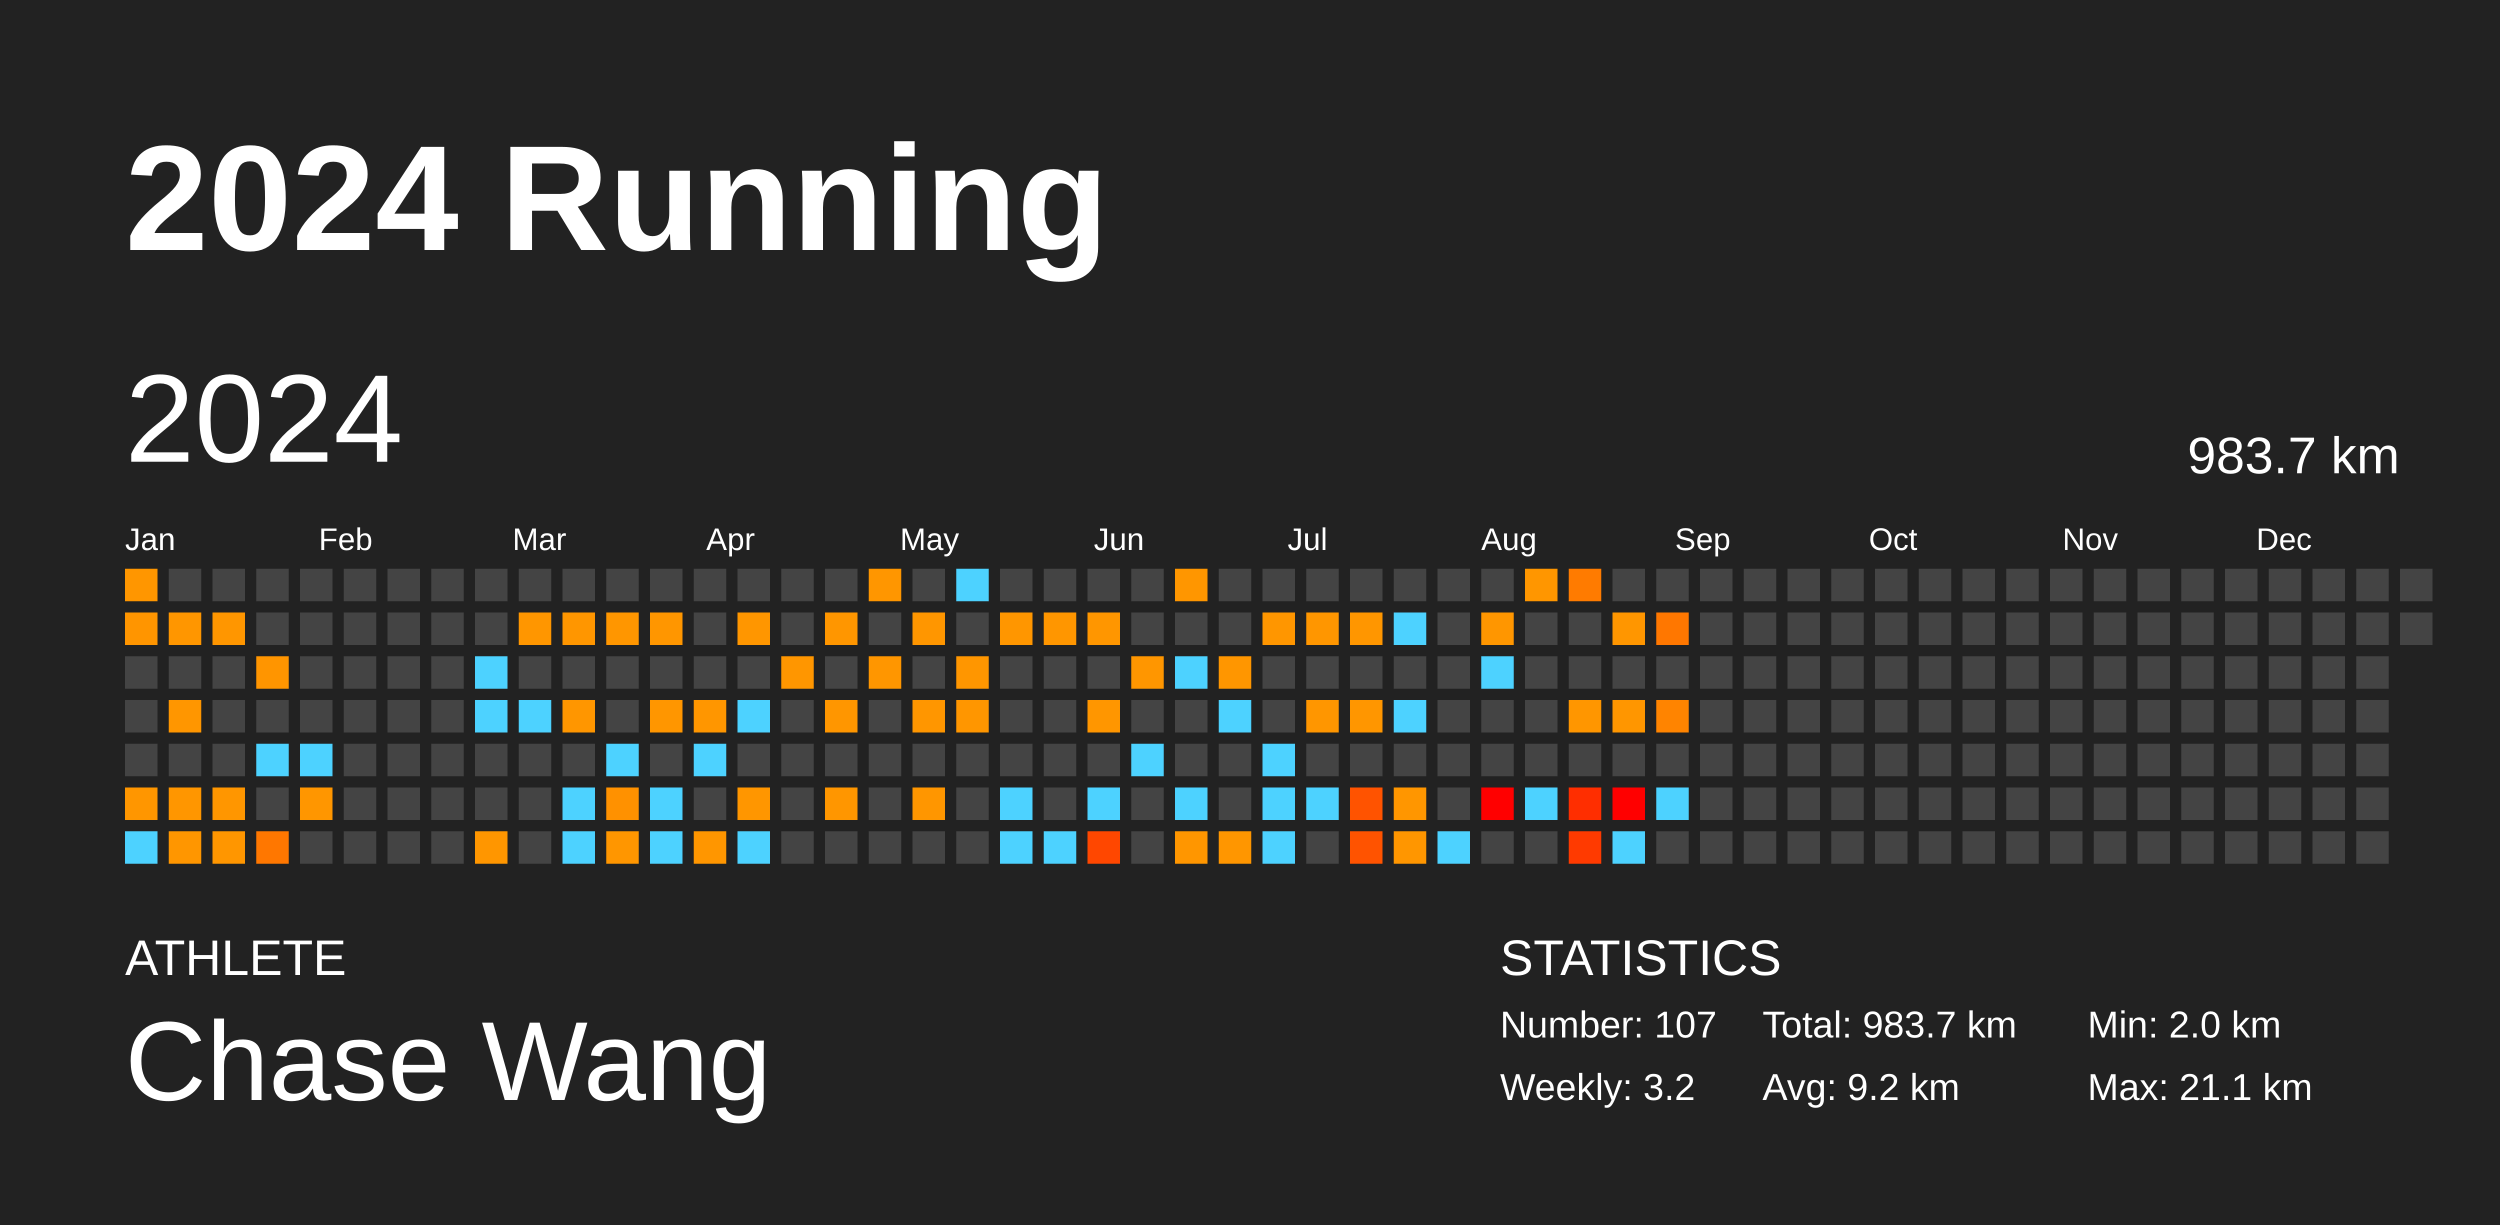
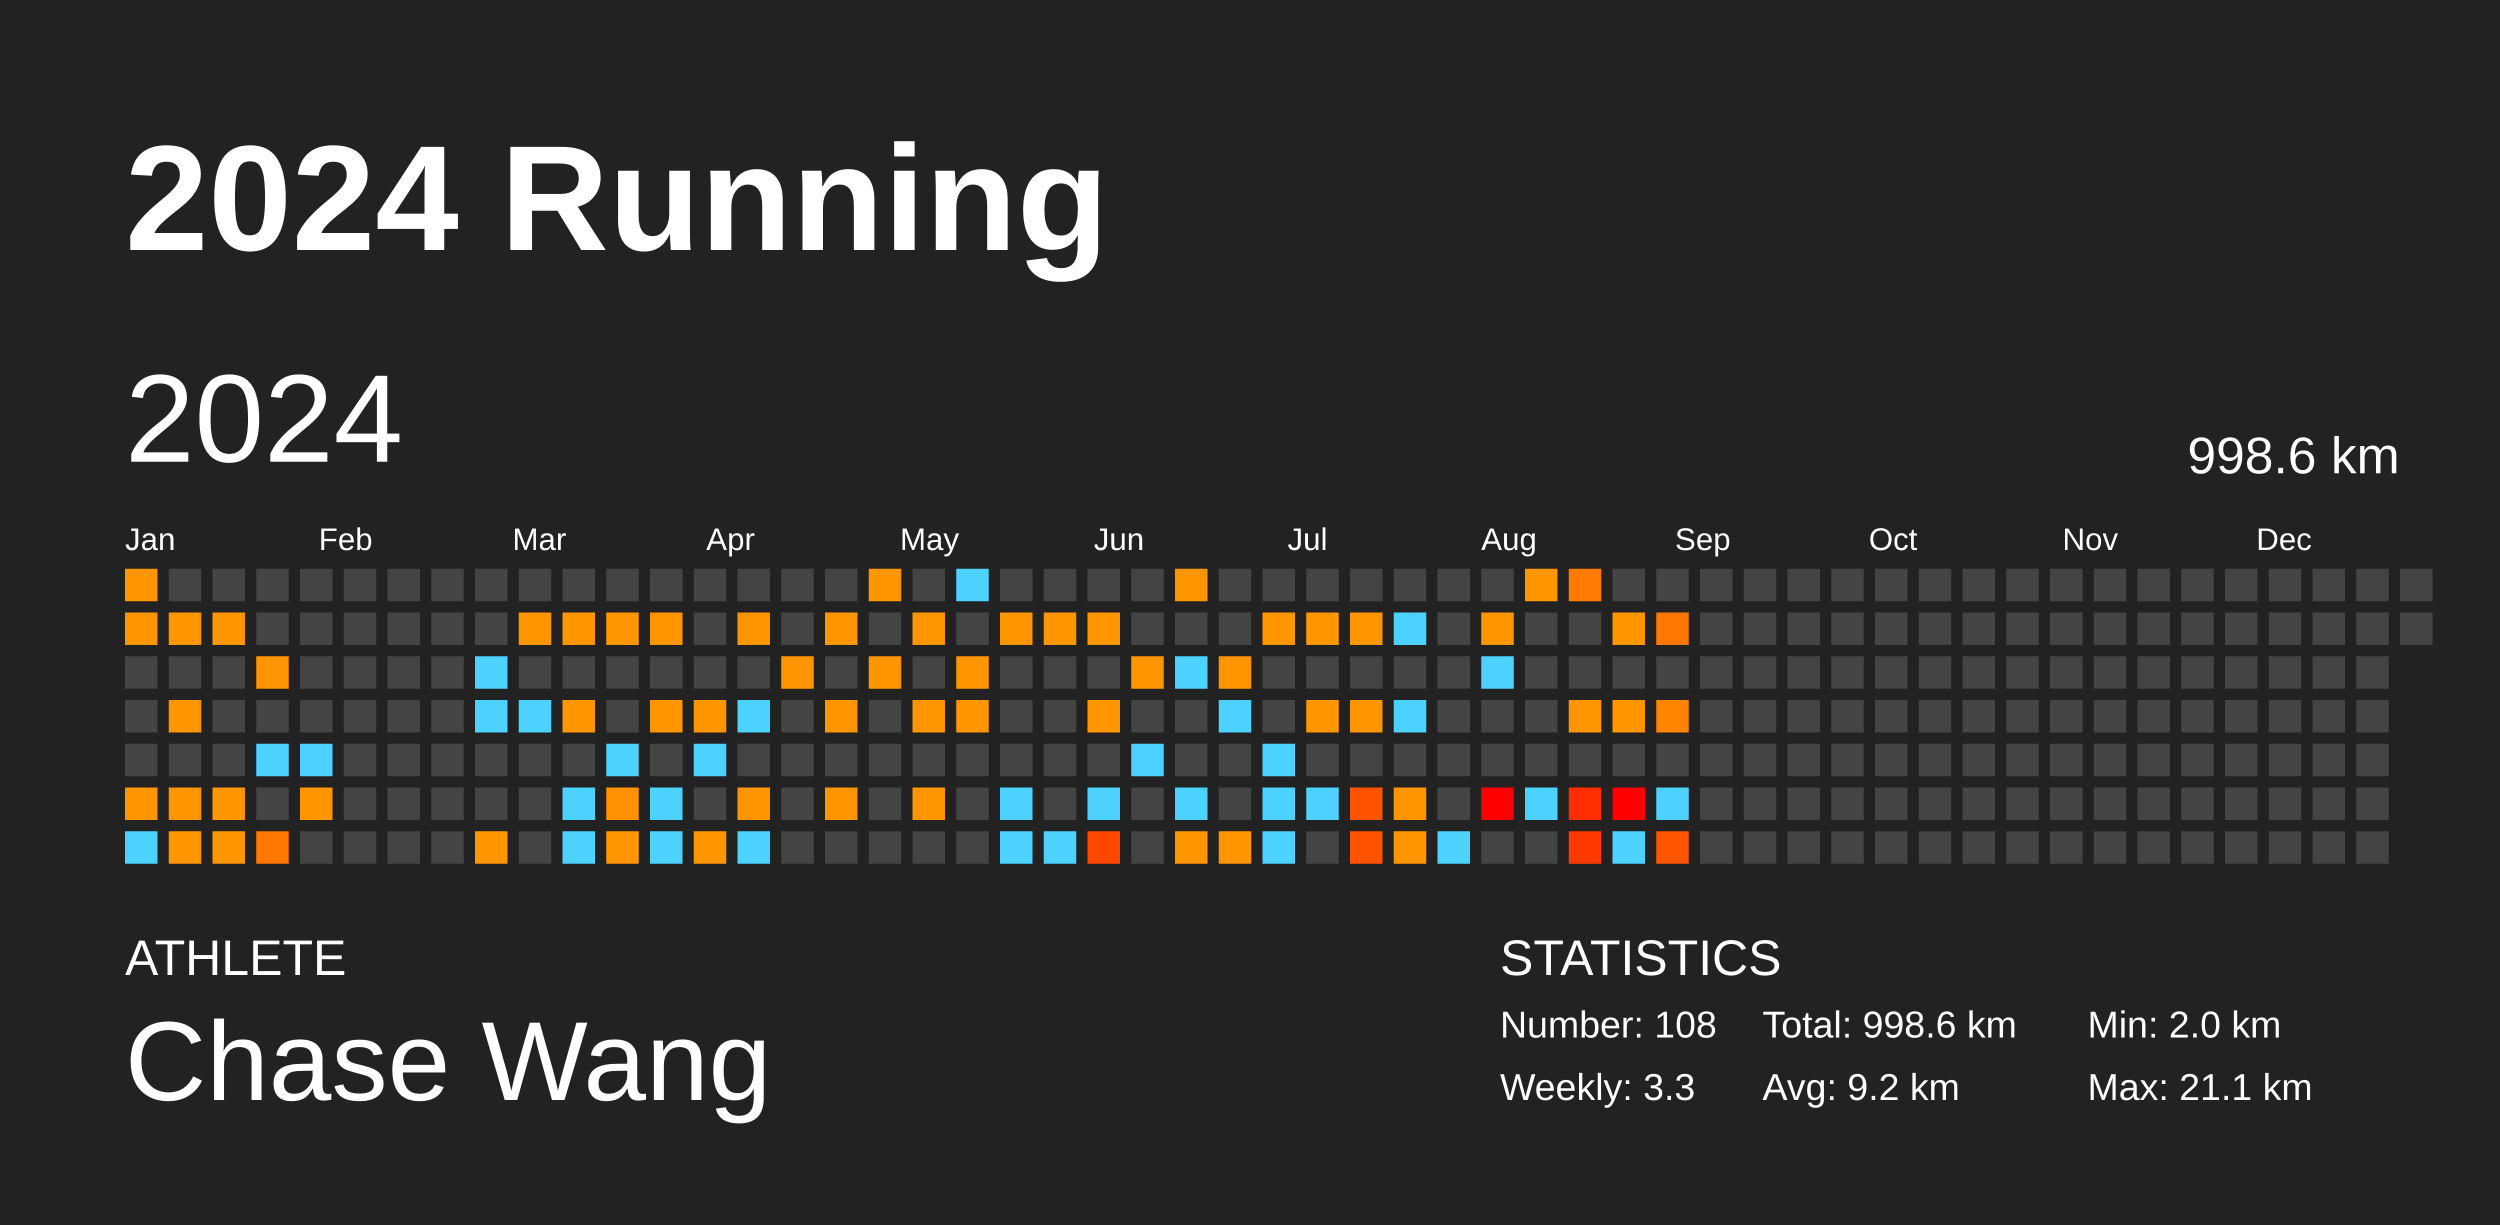
<svg xmlns="http://www.w3.org/2000/svg" baseProfile="full" height="98mm" version="1.1" viewBox="0,0,200,98" width="200mm">
  <defs />
  <rect fill="#222222" height="98" width="200" x="0" y="0" />
  <text fill="#FFFFFF" style="font-size:12px; font-family:Arial; font-weight:bold;" x="10" y="20">2024 Running</text>
  <text fill="#FFFFFF" style="font-size:4px; font-family:Arial" x="10" y="78">ATHLETE</text>
  <text fill="#FFFFFF" style="font-size:9px; font-family:Arial" x="10" y="88">Chase Wang</text>
  <text fill="#FFFFFF" style="font-size:4px; font-family:Arial" x="120" y="78">STATISTICS</text>
-   <text fill="#FFFFFF" style="font-size:3px; font-family:Arial" x="120" y="83">Number: 107</text>
-   <text fill="#FFFFFF" style="font-size:3px; font-family:Arial" x="120" y="88">Weekly: 3.2</text>
-   <text fill="#FFFFFF" style="font-size:3px; font-family:Arial" x="141" y="83">Total: 983.7 km</text>
+   <text fill="#FFFFFF" style="font-size:3px; font-family:Arial" x="120" y="83">Number: 108</text>
+   <text fill="#FFFFFF" style="font-size:3px; font-family:Arial" x="120" y="88">Weekly: 3.3</text>
+   <text fill="#FFFFFF" style="font-size:3px; font-family:Arial" x="141" y="83">Total: 998.6 km</text>
  <text fill="#FFFFFF" style="font-size:3px; font-family:Arial" x="141" y="88">Avg: 9.2 km</text>
  <text fill="#FFFFFF" style="font-size:3px; font-family:Arial" x="167" y="83">Min: 2.0 km</text>
  <text fill="#FFFFFF" style="font-size:3px; font-family:Arial" x="167" y="88">Max: 21.1 km</text>
  <text dominant-baseline="hanging" fill="#FFFFFF" style="font-size:10.0px; font-family:Arial;" x="10" y="30">2024</text>
-   <text dominant-baseline="hanging" fill="#FFFFFF" style="font-size:4.125px; font-family:Arial;" x="175" y="35">983.7 km</text>
+   <text dominant-baseline="hanging" fill="#FFFFFF" style="font-size:4.125px; font-family:Arial;" x="175" y="35">998.6 km</text>
  <text fill="#FFFFFF" style="font-size:2.5px; font-family:Arial" x="10.0" y="44">Jan</text>
  <text fill="#FFFFFF" style="font-size:2.5px; font-family:Arial" x="25.5" y="44">Feb</text>
  <text fill="#FFFFFF" style="font-size:2.5px; font-family:Arial" x="41.0" y="44">Mar</text>
  <text fill="#FFFFFF" style="font-size:2.5px; font-family:Arial" x="56.5" y="44">Apr</text>
  <text fill="#FFFFFF" style="font-size:2.5px; font-family:Arial" x="72.0" y="44">May</text>
  <text fill="#FFFFFF" style="font-size:2.5px; font-family:Arial" x="87.5" y="44">Jun</text>
  <text fill="#FFFFFF" style="font-size:2.5px; font-family:Arial" x="103.0" y="44">Jul</text>
  <text fill="#FFFFFF" style="font-size:2.5px; font-family:Arial" x="118.5" y="44">Aug</text>
  <text fill="#FFFFFF" style="font-size:2.5px; font-family:Arial" x="134.0" y="44">Sep</text>
  <text fill="#FFFFFF" style="font-size:2.5px; font-family:Arial" x="149.5" y="44">Oct</text>
  <text fill="#FFFFFF" style="font-size:2.5px; font-family:Arial" x="165.0" y="44">Nov</text>
  <text fill="#FFFFFF" style="font-size:2.5px; font-family:Arial" x="180.5" y="44">Dec</text>
  <rect fill="#ff9600" height="2.6" width="2.6" x="10.0" y="45.5" />
  <rect fill="#ff9500" height="2.6" width="2.6" x="10.0" y="49.0" />
  <rect fill="#444444" height="2.6" width="2.6" x="10.0" y="52.5" />
  <rect fill="#444444" height="2.6" width="2.6" x="10.0" y="56.0" />
  <rect fill="#444444" height="2.6" width="2.6" x="10.0" y="59.5" />
  <rect fill="#ff9600" height="2.6" width="2.6" x="10.0" y="63.0" />
  <rect fill="#4dd2ff" height="2.6" width="2.6" x="10.0" y="66.5" />
  <rect fill="#444444" height="2.6" width="2.6" x="13.5" y="45.5" />
  <rect fill="#ff9600" height="2.6" width="2.6" x="13.5" y="49.0" />
  <rect fill="#444444" height="2.6" width="2.6" x="13.5" y="52.5" />
  <rect fill="#ff9600" height="2.6" width="2.6" x="13.5" y="56.0" />
  <rect fill="#444444" height="2.6" width="2.6" x="13.5" y="59.5" />
  <rect fill="#ff9600" height="2.6" width="2.6" x="13.5" y="63.0" />
  <rect fill="#ff9600" height="2.6" width="2.6" x="13.5" y="66.5" />
  <rect fill="#444444" height="2.6" width="2.6" x="17.0" y="45.5" />
  <rect fill="#ff9600" height="2.6" width="2.6" x="17.0" y="49.0" />
  <rect fill="#444444" height="2.6" width="2.6" x="17.0" y="52.5" />
  <rect fill="#444444" height="2.6" width="2.6" x="17.0" y="56.0" />
  <rect fill="#444444" height="2.6" width="2.6" x="17.0" y="59.5" />
  <rect fill="#ff9600" height="2.6" width="2.6" x="17.0" y="63.0" />
  <rect fill="#ff9600" height="2.6" width="2.6" x="17.0" y="66.5" />
  <rect fill="#444444" height="2.6" width="2.6" x="20.5" y="45.5" />
  <rect fill="#444444" height="2.6" width="2.6" x="20.5" y="49.0" />
  <rect fill="#ff9500" height="2.6" width="2.6" x="20.5" y="52.5" />
  <rect fill="#444444" height="2.6" width="2.6" x="20.5" y="56.0" />
  <rect fill="#4dd2ff" height="2.6" width="2.6" x="20.5" y="59.5" />
  <rect fill="#444444" height="2.6" width="2.6" x="20.5" y="63.0" />
  <rect fill="#ff7700" height="2.6" width="2.6" x="20.5" y="66.5" />
  <rect fill="#444444" height="2.6" width="2.6" x="24.0" y="45.5" />
  <rect fill="#444444" height="2.6" width="2.6" x="24.0" y="49.0" />
  <rect fill="#444444" height="2.6" width="2.6" x="24.0" y="52.5" />
  <rect fill="#444444" height="2.6" width="2.6" x="24.0" y="56.0" />
  <rect fill="#4dd2ff" height="2.6" width="2.6" x="24.0" y="59.5" />
  <rect fill="#ff9600" height="2.6" width="2.6" x="24.0" y="63.0" />
  <rect fill="#444444" height="2.6" width="2.6" x="24.0" y="66.5" />
  <rect fill="#444444" height="2.6" width="2.6" x="27.5" y="45.5" />
  <rect fill="#444444" height="2.6" width="2.6" x="27.5" y="49.0" />
  <rect fill="#444444" height="2.6" width="2.6" x="27.5" y="52.5" />
  <rect fill="#444444" height="2.6" width="2.6" x="27.5" y="56.0" />
  <rect fill="#444444" height="2.6" width="2.6" x="27.5" y="59.5" />
  <rect fill="#444444" height="2.6" width="2.6" x="27.5" y="63.0" />
  <rect fill="#444444" height="2.6" width="2.6" x="27.5" y="66.5" />
  <rect fill="#444444" height="2.6" width="2.6" x="31.0" y="45.5" />
  <rect fill="#444444" height="2.6" width="2.6" x="31.0" y="49.0" />
  <rect fill="#444444" height="2.6" width="2.6" x="31.0" y="52.5" />
  <rect fill="#444444" height="2.6" width="2.6" x="31.0" y="56.0" />
  <rect fill="#444444" height="2.6" width="2.6" x="31.0" y="59.5" />
  <rect fill="#444444" height="2.6" width="2.6" x="31.0" y="63.0" />
  <rect fill="#444444" height="2.6" width="2.6" x="31.0" y="66.5" />
  <rect fill="#444444" height="2.6" width="2.6" x="34.5" y="45.5" />
  <rect fill="#444444" height="2.6" width="2.6" x="34.5" y="49.0" />
  <rect fill="#444444" height="2.6" width="2.6" x="34.5" y="52.5" />
  <rect fill="#444444" height="2.6" width="2.6" x="34.5" y="56.0" />
  <rect fill="#444444" height="2.6" width="2.6" x="34.5" y="59.5" />
  <rect fill="#444444" height="2.6" width="2.6" x="34.5" y="63.0" />
  <rect fill="#444444" height="2.6" width="2.6" x="34.5" y="66.5" />
  <rect fill="#444444" height="2.6" width="2.6" x="38.0" y="45.5" />
  <rect fill="#444444" height="2.6" width="2.6" x="38.0" y="49.0" />
  <rect fill="#4dd2ff" height="2.6" width="2.6" x="38.0" y="52.5" />
  <rect fill="#4dd2ff" height="2.6" width="2.6" x="38.0" y="56.0" />
  <rect fill="#444444" height="2.6" width="2.6" x="38.0" y="59.5" />
  <rect fill="#444444" height="2.6" width="2.6" x="38.0" y="63.0" />
  <rect fill="#ff9600" height="2.6" width="2.6" x="38.0" y="66.5" />
  <rect fill="#444444" height="2.6" width="2.6" x="41.5" y="45.5" />
  <rect fill="#ff9600" height="2.6" width="2.6" x="41.5" y="49.0" />
  <rect fill="#444444" height="2.6" width="2.6" x="41.5" y="52.5" />
  <rect fill="#4dd2ff" height="2.6" width="2.6" x="41.5" y="56.0" />
  <rect fill="#444444" height="2.6" width="2.6" x="41.5" y="59.5" />
  <rect fill="#444444" height="2.6" width="2.6" x="41.5" y="63.0" />
  <rect fill="#444444" height="2.6" width="2.6" x="41.5" y="66.5" />
  <rect fill="#444444" height="2.6" width="2.6" x="45.0" y="45.5" />
  <rect fill="#ff9600" height="2.6" width="2.6" x="45.0" y="49.0" />
  <rect fill="#444444" height="2.6" width="2.6" x="45.0" y="52.5" />
  <rect fill="#ff9600" height="2.6" width="2.6" x="45.0" y="56.0" />
  <rect fill="#444444" height="2.6" width="2.6" x="45.0" y="59.5" />
  <rect fill="#4dd2ff" height="2.6" width="2.6" x="45.0" y="63.0" />
  <rect fill="#4dd2ff" height="2.6" width="2.6" x="45.0" y="66.5" />
  <rect fill="#444444" height="2.6" width="2.6" x="48.5" y="45.5" />
  <rect fill="#ff9600" height="2.6" width="2.6" x="48.5" y="49.0" />
  <rect fill="#444444" height="2.6" width="2.6" x="48.5" y="52.5" />
  <rect fill="#444444" height="2.6" width="2.6" x="48.5" y="56.0" />
  <rect fill="#4dd2ff" height="2.6" width="2.6" x="48.5" y="59.5" />
  <rect fill="#ff9100" height="2.6" width="2.6" x="48.5" y="63.0" />
  <rect fill="#ff9600" height="2.6" width="2.6" x="48.5" y="66.5" />
  <rect fill="#444444" height="2.6" width="2.6" x="52.0" y="45.5" />
  <rect fill="#ff9600" height="2.6" width="2.6" x="52.0" y="49.0" />
  <rect fill="#444444" height="2.6" width="2.6" x="52.0" y="52.5" />
  <rect fill="#ff9600" height="2.6" width="2.6" x="52.0" y="56.0" />
  <rect fill="#444444" height="2.6" width="2.6" x="52.0" y="59.5" />
  <rect fill="#4dd2ff" height="2.6" width="2.6" x="52.0" y="63.0" />
  <rect fill="#4dd2ff" height="2.6" width="2.6" x="52.0" y="66.5" />
  <rect fill="#444444" height="2.6" width="2.6" x="55.5" y="45.5" />
  <rect fill="#444444" height="2.6" width="2.6" x="55.5" y="49.0" />
  <rect fill="#444444" height="2.6" width="2.6" x="55.5" y="52.5" />
  <rect fill="#ff9600" height="2.6" width="2.6" x="55.5" y="56.0" />
  <rect fill="#4dd2ff" height="2.6" width="2.6" x="55.5" y="59.5" />
  <rect fill="#444444" height="2.6" width="2.6" x="55.5" y="63.0" />
  <rect fill="#ff9600" height="2.6" width="2.6" x="55.5" y="66.5" />
  <rect fill="#444444" height="2.6" width="2.6" x="59.0" y="45.5" />
  <rect fill="#ff9600" height="2.6" width="2.6" x="59.0" y="49.0" />
  <rect fill="#444444" height="2.6" width="2.6" x="59.0" y="52.5" />
  <rect fill="#4dd2ff" height="2.6" width="2.6" x="59.0" y="56.0" />
  <rect fill="#444444" height="2.6" width="2.6" x="59.0" y="59.5" />
  <rect fill="#ff9600" height="2.6" width="2.6" x="59.0" y="63.0" />
  <rect fill="#4dd2ff" height="2.6" width="2.6" x="59.0" y="66.5" />
  <rect fill="#444444" height="2.6" width="2.6" x="62.5" y="45.5" />
  <rect fill="#444444" height="2.6" width="2.6" x="62.5" y="49.0" />
  <rect fill="#ff9600" height="2.6" width="2.6" x="62.5" y="52.5" />
  <rect fill="#444444" height="2.6" width="2.6" x="62.5" y="56.0" />
  <rect fill="#444444" height="2.6" width="2.6" x="62.5" y="59.5" />
  <rect fill="#444444" height="2.6" width="2.6" x="62.5" y="63.0" />
  <rect fill="#444444" height="2.6" width="2.6" x="62.5" y="66.5" />
  <rect fill="#444444" height="2.6" width="2.6" x="66.0" y="45.5" />
  <rect fill="#ff9600" height="2.6" width="2.6" x="66.0" y="49.0" />
  <rect fill="#444444" height="2.6" width="2.6" x="66.0" y="52.5" />
  <rect fill="#ff9600" height="2.6" width="2.6" x="66.0" y="56.0" />
  <rect fill="#444444" height="2.6" width="2.6" x="66.0" y="59.5" />
  <rect fill="#ff9600" height="2.6" width="2.6" x="66.0" y="63.0" />
  <rect fill="#444444" height="2.6" width="2.6" x="66.0" y="66.5" />
  <rect fill="#ff9600" height="2.6" width="2.6" x="69.5" y="45.5" />
  <rect fill="#444444" height="2.6" width="2.6" x="69.5" y="49.0" />
  <rect fill="#ff9600" height="2.6" width="2.6" x="69.5" y="52.5" />
  <rect fill="#444444" height="2.6" width="2.6" x="69.5" y="56.0" />
  <rect fill="#444444" height="2.6" width="2.6" x="69.5" y="59.5" />
  <rect fill="#444444" height="2.6" width="2.6" x="69.5" y="63.0" />
  <rect fill="#444444" height="2.6" width="2.6" x="69.5" y="66.5" />
  <rect fill="#444444" height="2.6" width="2.6" x="73.0" y="45.5" />
  <rect fill="#ff9600" height="2.6" width="2.6" x="73.0" y="49.0" />
  <rect fill="#444444" height="2.6" width="2.6" x="73.0" y="52.5" />
  <rect fill="#ff9600" height="2.6" width="2.6" x="73.0" y="56.0" />
  <rect fill="#444444" height="2.6" width="2.6" x="73.0" y="59.5" />
  <rect fill="#ff9600" height="2.6" width="2.6" x="73.0" y="63.0" />
  <rect fill="#444444" height="2.6" width="2.6" x="73.0" y="66.5" />
  <rect fill="#4dd2ff" height="2.6" width="2.6" x="76.5" y="45.5" />
  <rect fill="#444444" height="2.6" width="2.6" x="76.5" y="49.0" />
  <rect fill="#ff9600" height="2.6" width="2.6" x="76.5" y="52.5" />
  <rect fill="#ff9600" height="2.6" width="2.6" x="76.5" y="56.0" />
  <rect fill="#444444" height="2.6" width="2.6" x="76.5" y="59.5" />
  <rect fill="#444444" height="2.6" width="2.6" x="76.5" y="63.0" />
  <rect fill="#444444" height="2.6" width="2.6" x="76.5" y="66.5" />
  <rect fill="#444444" height="2.6" width="2.6" x="80.0" y="45.5" />
  <rect fill="#ff9600" height="2.6" width="2.6" x="80.0" y="49.0" />
  <rect fill="#444444" height="2.6" width="2.6" x="80.0" y="52.5" />
  <rect fill="#444444" height="2.6" width="2.6" x="80.0" y="56.0" />
  <rect fill="#444444" height="2.6" width="2.6" x="80.0" y="59.5" />
  <rect fill="#4dd2ff" height="2.6" width="2.6" x="80.0" y="63.0" />
  <rect fill="#4dd2ff" height="2.6" width="2.6" x="80.0" y="66.5" />
  <rect fill="#444444" height="2.6" width="2.6" x="83.5" y="45.5" />
  <rect fill="#ff9600" height="2.6" width="2.6" x="83.5" y="49.0" />
  <rect fill="#444444" height="2.6" width="2.6" x="83.5" y="52.5" />
  <rect fill="#444444" height="2.6" width="2.6" x="83.5" y="56.0" />
  <rect fill="#444444" height="2.6" width="2.6" x="83.5" y="59.5" />
  <rect fill="#444444" height="2.6" width="2.6" x="83.5" y="63.0" />
  <rect fill="#4dd2ff" height="2.6" width="2.6" x="83.5" y="66.5" />
  <rect fill="#444444" height="2.6" width="2.6" x="87.0" y="45.5" />
  <rect fill="#ff9600" height="2.6" width="2.6" x="87.0" y="49.0" />
  <rect fill="#444444" height="2.6" width="2.6" x="87.0" y="52.5" />
  <rect fill="#ff9600" height="2.6" width="2.6" x="87.0" y="56.0" />
  <rect fill="#444444" height="2.6" width="2.6" x="87.0" y="59.5" />
  <rect fill="#4dd2ff" height="2.6" width="2.6" x="87.0" y="63.0" />
  <rect fill="#ff4700" height="2.6" width="2.6" x="87.0" y="66.5" />
  <rect fill="#444444" height="2.6" width="2.6" x="90.5" y="45.5" />
  <rect fill="#444444" height="2.6" width="2.6" x="90.5" y="49.0" />
  <rect fill="#ff9600" height="2.6" width="2.6" x="90.5" y="52.5" />
  <rect fill="#444444" height="2.6" width="2.6" x="90.5" y="56.0" />
  <rect fill="#4dd2ff" height="2.6" width="2.6" x="90.5" y="59.5" />
  <rect fill="#444444" height="2.6" width="2.6" x="90.5" y="63.0" />
  <rect fill="#444444" height="2.6" width="2.6" x="90.5" y="66.5" />
  <rect fill="#ff9600" height="2.6" width="2.6" x="94.0" y="45.5" />
  <rect fill="#444444" height="2.6" width="2.6" x="94.0" y="49.0" />
  <rect fill="#4dd2ff" height="2.6" width="2.6" x="94.0" y="52.5" />
  <rect fill="#444444" height="2.6" width="2.6" x="94.0" y="56.0" />
  <rect fill="#444444" height="2.6" width="2.6" x="94.0" y="59.5" />
  <rect fill="#4dd2ff" height="2.6" width="2.6" x="94.0" y="63.0" />
  <rect fill="#ff9600" height="2.6" width="2.6" x="94.0" y="66.5" />
  <rect fill="#444444" height="2.6" width="2.6" x="97.5" y="45.5" />
  <rect fill="#444444" height="2.6" width="2.6" x="97.5" y="49.0" />
  <rect fill="#ff9600" height="2.6" width="2.6" x="97.5" y="52.5" />
  <rect fill="#4dd2ff" height="2.6" width="2.6" x="97.5" y="56.0" />
  <rect fill="#444444" height="2.6" width="2.6" x="97.5" y="59.5" />
  <rect fill="#444444" height="2.6" width="2.6" x="97.5" y="63.0" />
  <rect fill="#ff9600" height="2.6" width="2.6" x="97.5" y="66.5" />
  <rect fill="#444444" height="2.6" width="2.6" x="101.0" y="45.5" />
  <rect fill="#ff9600" height="2.6" width="2.6" x="101.0" y="49.0" />
  <rect fill="#444444" height="2.6" width="2.6" x="101.0" y="52.5" />
  <rect fill="#444444" height="2.6" width="2.6" x="101.0" y="56.0" />
  <rect fill="#4dd2ff" height="2.6" width="2.6" x="101.0" y="59.5" />
  <rect fill="#4dd2ff" height="2.6" width="2.6" x="101.0" y="63.0" />
  <rect fill="#4dd2ff" height="2.6" width="2.6" x="101.0" y="66.5" />
  <rect fill="#444444" height="2.6" width="2.6" x="104.5" y="45.5" />
  <rect fill="#ff9600" height="2.6" width="2.6" x="104.5" y="49.0" />
  <rect fill="#444444" height="2.6" width="2.6" x="104.5" y="52.5" />
  <rect fill="#ff9600" height="2.6" width="2.6" x="104.5" y="56.0" />
  <rect fill="#444444" height="2.6" width="2.6" x="104.5" y="59.5" />
  <rect fill="#4dd2ff" height="2.6" width="2.6" x="104.5" y="63.0" />
  <rect fill="#444444" height="2.6" width="2.6" x="104.5" y="66.5" />
  <rect fill="#444444" height="2.6" width="2.6" x="108.0" y="45.5" />
  <rect fill="#ff9600" height="2.6" width="2.6" x="108.0" y="49.0" />
  <rect fill="#444444" height="2.6" width="2.6" x="108.0" y="52.5" />
  <rect fill="#ff9600" height="2.6" width="2.6" x="108.0" y="56.0" />
  <rect fill="#444444" height="2.6" width="2.6" x="108.0" y="59.5" />
  <rect fill="#ff5300" height="2.6" width="2.6" x="108.0" y="63.0" />
  <rect fill="#ff5300" height="2.6" width="2.6" x="108.0" y="66.5" />
  <rect fill="#444444" height="2.6" width="2.6" x="111.5" y="45.5" />
  <rect fill="#4dd2ff" height="2.6" width="2.6" x="111.5" y="49.0" />
  <rect fill="#444444" height="2.6" width="2.6" x="111.5" y="52.5" />
  <rect fill="#4dd2ff" height="2.6" width="2.6" x="111.5" y="56.0" />
  <rect fill="#444444" height="2.6" width="2.6" x="111.5" y="59.5" />
  <rect fill="#ff9600" height="2.6" width="2.6" x="111.5" y="63.0" />
  <rect fill="#ff9600" height="2.6" width="2.6" x="111.5" y="66.5" />
  <rect fill="#444444" height="2.6" width="2.6" x="115.0" y="45.5" />
  <rect fill="#444444" height="2.6" width="2.6" x="115.0" y="49.0" />
  <rect fill="#444444" height="2.6" width="2.6" x="115.0" y="52.5" />
  <rect fill="#444444" height="2.6" width="2.6" x="115.0" y="56.0" />
  <rect fill="#444444" height="2.6" width="2.6" x="115.0" y="59.5" />
  <rect fill="#444444" height="2.6" width="2.6" x="115.0" y="63.0" />
  <rect fill="#4dd2ff" height="2.6" width="2.6" x="115.0" y="66.5" />
  <rect fill="#444444" height="2.6" width="2.6" x="118.5" y="45.5" />
  <rect fill="#ff9600" height="2.6" width="2.6" x="118.5" y="49.0" />
  <rect fill="#4dd2ff" height="2.6" width="2.6" x="118.5" y="52.5" />
  <rect fill="#444444" height="2.6" width="2.6" x="118.5" y="56.0" />
  <rect fill="#444444" height="2.6" width="2.6" x="118.5" y="59.5" />
  <rect fill="red" height="2.6" width="2.6" x="118.5" y="63.0" />
  <rect fill="#444444" height="2.6" width="2.6" x="118.5" y="66.5" />
  <rect fill="#ff9600" height="2.6" width="2.6" x="122.0" y="45.5" />
  <rect fill="#444444" height="2.6" width="2.6" x="122.0" y="49.0" />
  <rect fill="#444444" height="2.6" width="2.6" x="122.0" y="52.5" />
  <rect fill="#444444" height="2.6" width="2.6" x="122.0" y="56.0" />
  <rect fill="#444444" height="2.6" width="2.6" x="122.0" y="59.5" />
  <rect fill="#4dd2ff" height="2.6" width="2.6" x="122.0" y="63.0" />
  <rect fill="#444444" height="2.6" width="2.6" x="122.0" y="66.5" />
  <rect fill="#ff7b00" height="2.6" width="2.6" x="125.5" y="45.5" />
  <rect fill="#444444" height="2.6" width="2.6" x="125.5" y="49.0" />
  <rect fill="#444444" height="2.6" width="2.6" x="125.5" y="52.5" />
  <rect fill="#ff9600" height="2.6" width="2.6" x="125.5" y="56.0" />
  <rect fill="#444444" height="2.6" width="2.6" x="125.5" y="59.5" />
  <rect fill="#ff2e00" height="2.6" width="2.6" x="125.5" y="63.0" />
  <rect fill="#ff3a00" height="2.6" width="2.6" x="125.5" y="66.5" />
  <rect fill="#444444" height="2.6" width="2.6" x="129.0" y="45.5" />
  <rect fill="#ff9600" height="2.6" width="2.6" x="129.0" y="49.0" />
  <rect fill="#444444" height="2.6" width="2.6" x="129.0" y="52.5" />
  <rect fill="#ff9600" height="2.6" width="2.6" x="129.0" y="56.0" />
  <rect fill="#444444" height="2.6" width="2.6" x="129.0" y="59.5" />
  <rect fill="red" height="2.6" width="2.6" x="129.0" y="63.0" />
  <rect fill="#4dd2ff" height="2.6" width="2.6" x="129.0" y="66.5" />
  <rect fill="#444444" height="2.6" width="2.6" x="132.5" y="45.5" />
  <rect fill="#ff7700" height="2.6" width="2.6" x="132.5" y="49.0" />
  <rect fill="#444444" height="2.6" width="2.6" x="132.5" y="52.5" />
  <rect fill="#ff8400" height="2.6" width="2.6" x="132.5" y="56.0" />
  <rect fill="#444444" height="2.6" width="2.6" x="132.5" y="59.5" />
  <rect fill="#4dd2ff" height="2.6" width="2.6" x="132.5" y="63.0" />
-   <rect fill="#444444" height="2.6" width="2.6" x="132.5" y="66.5" />
+   <rect fill="#ff5400" height="2.6" width="2.6" x="132.5" y="66.5" />
  <rect fill="#444444" height="2.6" width="2.6" x="136.0" y="45.5" />
  <rect fill="#444444" height="2.6" width="2.6" x="136.0" y="49.0" />
  <rect fill="#444444" height="2.6" width="2.6" x="136.0" y="52.5" />
  <rect fill="#444444" height="2.6" width="2.6" x="136.0" y="56.0" />
  <rect fill="#444444" height="2.6" width="2.6" x="136.0" y="59.5" />
  <rect fill="#444444" height="2.6" width="2.6" x="136.0" y="63.0" />
  <rect fill="#444444" height="2.6" width="2.6" x="136.0" y="66.5" />
  <rect fill="#444444" height="2.6" width="2.6" x="139.5" y="45.5" />
  <rect fill="#444444" height="2.6" width="2.6" x="139.5" y="49.0" />
  <rect fill="#444444" height="2.6" width="2.6" x="139.5" y="52.5" />
  <rect fill="#444444" height="2.6" width="2.6" x="139.5" y="56.0" />
  <rect fill="#444444" height="2.6" width="2.6" x="139.5" y="59.5" />
  <rect fill="#444444" height="2.6" width="2.6" x="139.5" y="63.0" />
  <rect fill="#444444" height="2.6" width="2.6" x="139.5" y="66.5" />
  <rect fill="#444444" height="2.6" width="2.6" x="143.0" y="45.5" />
  <rect fill="#444444" height="2.6" width="2.6" x="143.0" y="49.0" />
  <rect fill="#444444" height="2.6" width="2.6" x="143.0" y="52.5" />
  <rect fill="#444444" height="2.6" width="2.6" x="143.0" y="56.0" />
  <rect fill="#444444" height="2.6" width="2.6" x="143.0" y="59.5" />
  <rect fill="#444444" height="2.6" width="2.6" x="143.0" y="63.0" />
  <rect fill="#444444" height="2.6" width="2.6" x="143.0" y="66.5" />
  <rect fill="#444444" height="2.6" width="2.6" x="146.5" y="45.5" />
  <rect fill="#444444" height="2.6" width="2.6" x="146.5" y="49.0" />
  <rect fill="#444444" height="2.6" width="2.6" x="146.5" y="52.5" />
  <rect fill="#444444" height="2.6" width="2.6" x="146.5" y="56.0" />
  <rect fill="#444444" height="2.6" width="2.6" x="146.5" y="59.5" />
  <rect fill="#444444" height="2.6" width="2.6" x="146.5" y="63.0" />
  <rect fill="#444444" height="2.6" width="2.6" x="146.5" y="66.5" />
  <rect fill="#444444" height="2.6" width="2.6" x="150.0" y="45.5" />
  <rect fill="#444444" height="2.6" width="2.6" x="150.0" y="49.0" />
  <rect fill="#444444" height="2.6" width="2.6" x="150.0" y="52.5" />
  <rect fill="#444444" height="2.6" width="2.6" x="150.0" y="56.0" />
  <rect fill="#444444" height="2.6" width="2.6" x="150.0" y="59.5" />
  <rect fill="#444444" height="2.6" width="2.6" x="150.0" y="63.0" />
  <rect fill="#444444" height="2.6" width="2.6" x="150.0" y="66.5" />
  <rect fill="#444444" height="2.6" width="2.6" x="153.5" y="45.5" />
  <rect fill="#444444" height="2.6" width="2.6" x="153.5" y="49.0" />
  <rect fill="#444444" height="2.6" width="2.6" x="153.5" y="52.5" />
  <rect fill="#444444" height="2.6" width="2.6" x="153.5" y="56.0" />
  <rect fill="#444444" height="2.6" width="2.6" x="153.5" y="59.5" />
  <rect fill="#444444" height="2.6" width="2.6" x="153.5" y="63.0" />
  <rect fill="#444444" height="2.6" width="2.6" x="153.5" y="66.5" />
  <rect fill="#444444" height="2.6" width="2.6" x="157.0" y="45.5" />
  <rect fill="#444444" height="2.6" width="2.6" x="157.0" y="49.0" />
  <rect fill="#444444" height="2.6" width="2.6" x="157.0" y="52.5" />
  <rect fill="#444444" height="2.6" width="2.6" x="157.0" y="56.0" />
  <rect fill="#444444" height="2.6" width="2.6" x="157.0" y="59.5" />
  <rect fill="#444444" height="2.6" width="2.6" x="157.0" y="63.0" />
  <rect fill="#444444" height="2.6" width="2.6" x="157.0" y="66.5" />
  <rect fill="#444444" height="2.6" width="2.6" x="160.5" y="45.5" />
  <rect fill="#444444" height="2.6" width="2.6" x="160.5" y="49.0" />
  <rect fill="#444444" height="2.6" width="2.6" x="160.5" y="52.5" />
  <rect fill="#444444" height="2.6" width="2.6" x="160.5" y="56.0" />
  <rect fill="#444444" height="2.6" width="2.6" x="160.5" y="59.5" />
  <rect fill="#444444" height="2.6" width="2.6" x="160.5" y="63.0" />
  <rect fill="#444444" height="2.6" width="2.6" x="160.5" y="66.5" />
  <rect fill="#444444" height="2.6" width="2.6" x="164.0" y="45.5" />
  <rect fill="#444444" height="2.6" width="2.6" x="164.0" y="49.0" />
  <rect fill="#444444" height="2.6" width="2.6" x="164.0" y="52.5" />
  <rect fill="#444444" height="2.6" width="2.6" x="164.0" y="56.0" />
  <rect fill="#444444" height="2.6" width="2.6" x="164.0" y="59.5" />
  <rect fill="#444444" height="2.6" width="2.6" x="164.0" y="63.0" />
  <rect fill="#444444" height="2.6" width="2.6" x="164.0" y="66.5" />
  <rect fill="#444444" height="2.6" width="2.6" x="167.5" y="45.5" />
  <rect fill="#444444" height="2.6" width="2.6" x="167.5" y="49.0" />
  <rect fill="#444444" height="2.6" width="2.6" x="167.5" y="52.5" />
  <rect fill="#444444" height="2.6" width="2.6" x="167.5" y="56.0" />
  <rect fill="#444444" height="2.6" width="2.6" x="167.5" y="59.5" />
  <rect fill="#444444" height="2.6" width="2.6" x="167.5" y="63.0" />
  <rect fill="#444444" height="2.6" width="2.6" x="167.5" y="66.5" />
  <rect fill="#444444" height="2.6" width="2.6" x="171.0" y="45.5" />
  <rect fill="#444444" height="2.6" width="2.6" x="171.0" y="49.0" />
  <rect fill="#444444" height="2.6" width="2.6" x="171.0" y="52.5" />
  <rect fill="#444444" height="2.6" width="2.6" x="171.0" y="56.0" />
  <rect fill="#444444" height="2.6" width="2.6" x="171.0" y="59.5" />
  <rect fill="#444444" height="2.6" width="2.6" x="171.0" y="63.0" />
  <rect fill="#444444" height="2.6" width="2.6" x="171.0" y="66.5" />
  <rect fill="#444444" height="2.6" width="2.6" x="174.5" y="45.5" />
  <rect fill="#444444" height="2.6" width="2.6" x="174.5" y="49.0" />
  <rect fill="#444444" height="2.6" width="2.6" x="174.5" y="52.5" />
  <rect fill="#444444" height="2.6" width="2.6" x="174.5" y="56.0" />
  <rect fill="#444444" height="2.6" width="2.6" x="174.5" y="59.5" />
  <rect fill="#444444" height="2.6" width="2.6" x="174.5" y="63.0" />
  <rect fill="#444444" height="2.6" width="2.6" x="174.5" y="66.5" />
  <rect fill="#444444" height="2.6" width="2.6" x="178.0" y="45.5" />
  <rect fill="#444444" height="2.6" width="2.6" x="178.0" y="49.0" />
  <rect fill="#444444" height="2.6" width="2.6" x="178.0" y="52.5" />
  <rect fill="#444444" height="2.6" width="2.6" x="178.0" y="56.0" />
  <rect fill="#444444" height="2.6" width="2.6" x="178.0" y="59.5" />
  <rect fill="#444444" height="2.6" width="2.6" x="178.0" y="63.0" />
  <rect fill="#444444" height="2.6" width="2.6" x="178.0" y="66.5" />
  <rect fill="#444444" height="2.6" width="2.6" x="181.5" y="45.5" />
  <rect fill="#444444" height="2.6" width="2.6" x="181.5" y="49.0" />
  <rect fill="#444444" height="2.6" width="2.6" x="181.5" y="52.5" />
  <rect fill="#444444" height="2.6" width="2.6" x="181.5" y="56.0" />
  <rect fill="#444444" height="2.6" width="2.6" x="181.5" y="59.5" />
  <rect fill="#444444" height="2.6" width="2.6" x="181.5" y="63.0" />
  <rect fill="#444444" height="2.6" width="2.6" x="181.5" y="66.5" />
  <rect fill="#444444" height="2.6" width="2.6" x="185.0" y="45.5" />
  <rect fill="#444444" height="2.6" width="2.6" x="185.0" y="49.0" />
  <rect fill="#444444" height="2.6" width="2.6" x="185.0" y="52.5" />
  <rect fill="#444444" height="2.6" width="2.6" x="185.0" y="56.0" />
  <rect fill="#444444" height="2.6" width="2.6" x="185.0" y="59.5" />
  <rect fill="#444444" height="2.6" width="2.6" x="185.0" y="63.0" />
  <rect fill="#444444" height="2.6" width="2.6" x="185.0" y="66.5" />
  <rect fill="#444444" height="2.6" width="2.6" x="188.5" y="45.5" />
  <rect fill="#444444" height="2.6" width="2.6" x="188.5" y="49.0" />
  <rect fill="#444444" height="2.6" width="2.6" x="188.5" y="52.5" />
  <rect fill="#444444" height="2.6" width="2.6" x="188.5" y="56.0" />
  <rect fill="#444444" height="2.6" width="2.6" x="188.5" y="59.5" />
  <rect fill="#444444" height="2.6" width="2.6" x="188.5" y="63.0" />
  <rect fill="#444444" height="2.6" width="2.6" x="188.5" y="66.5" />
  <rect fill="#444444" height="2.6" width="2.6" x="192.0" y="45.5" />
  <rect fill="#444444" height="2.6" width="2.6" x="192.0" y="49.0" />
</svg>
